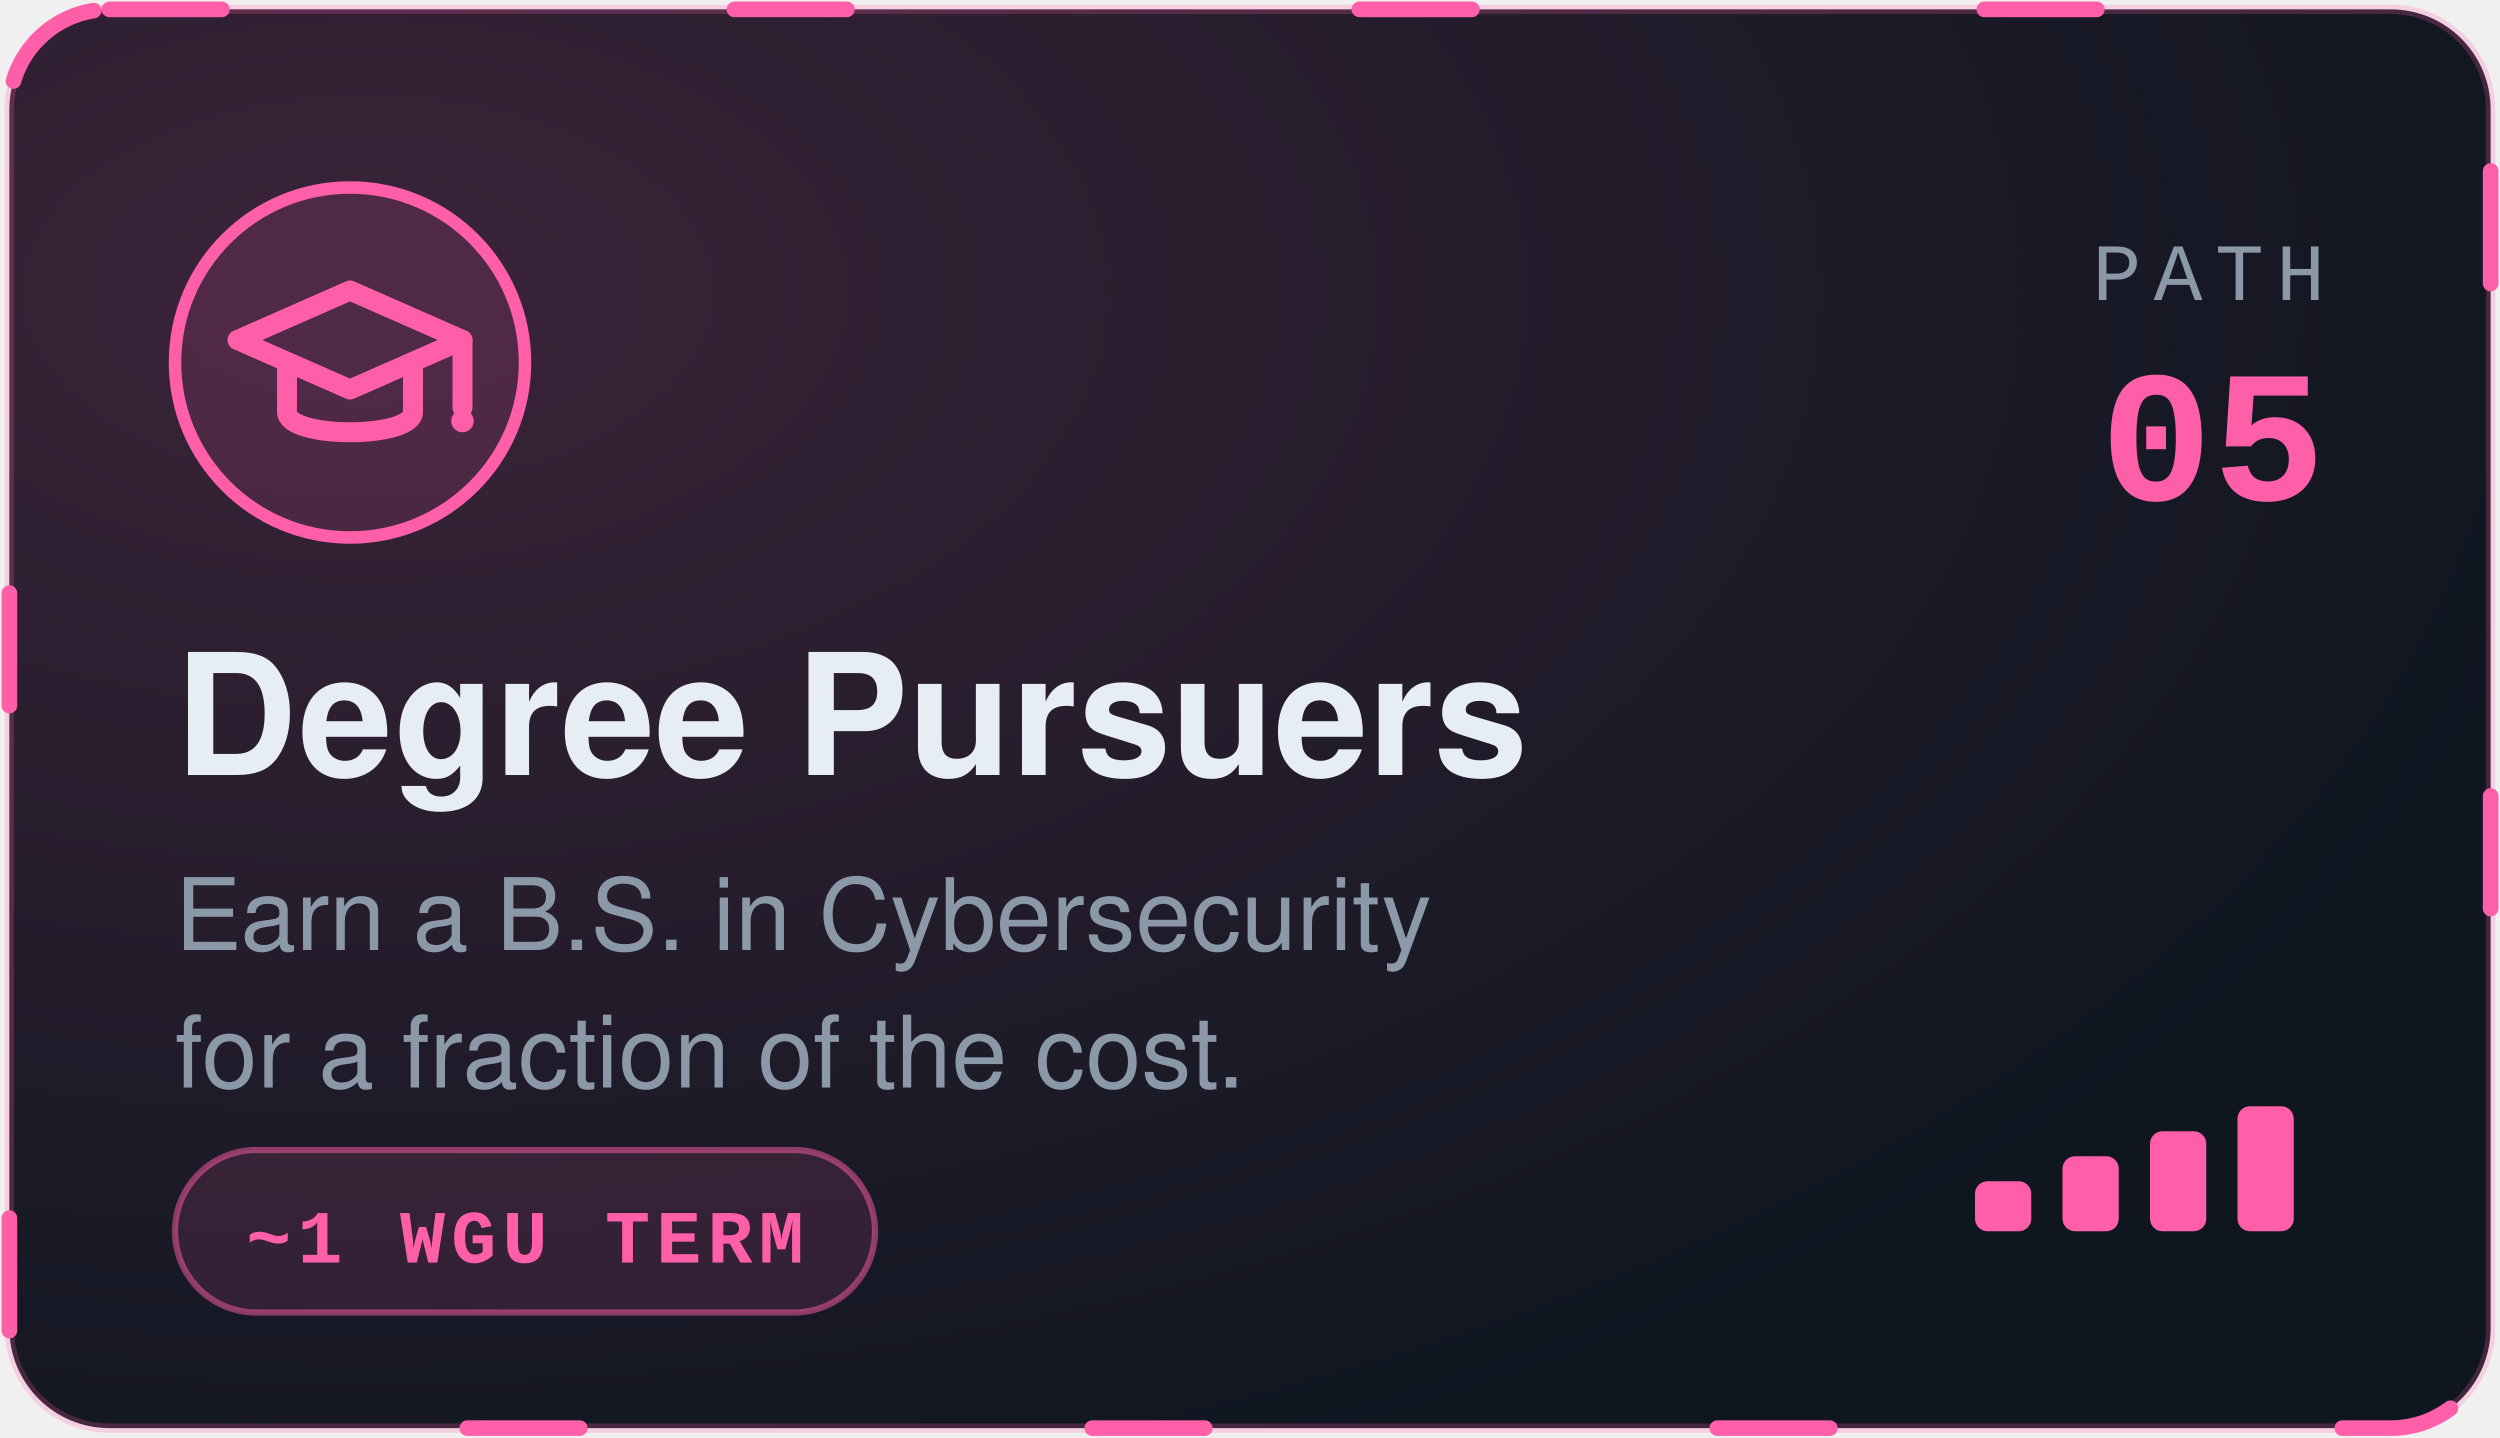
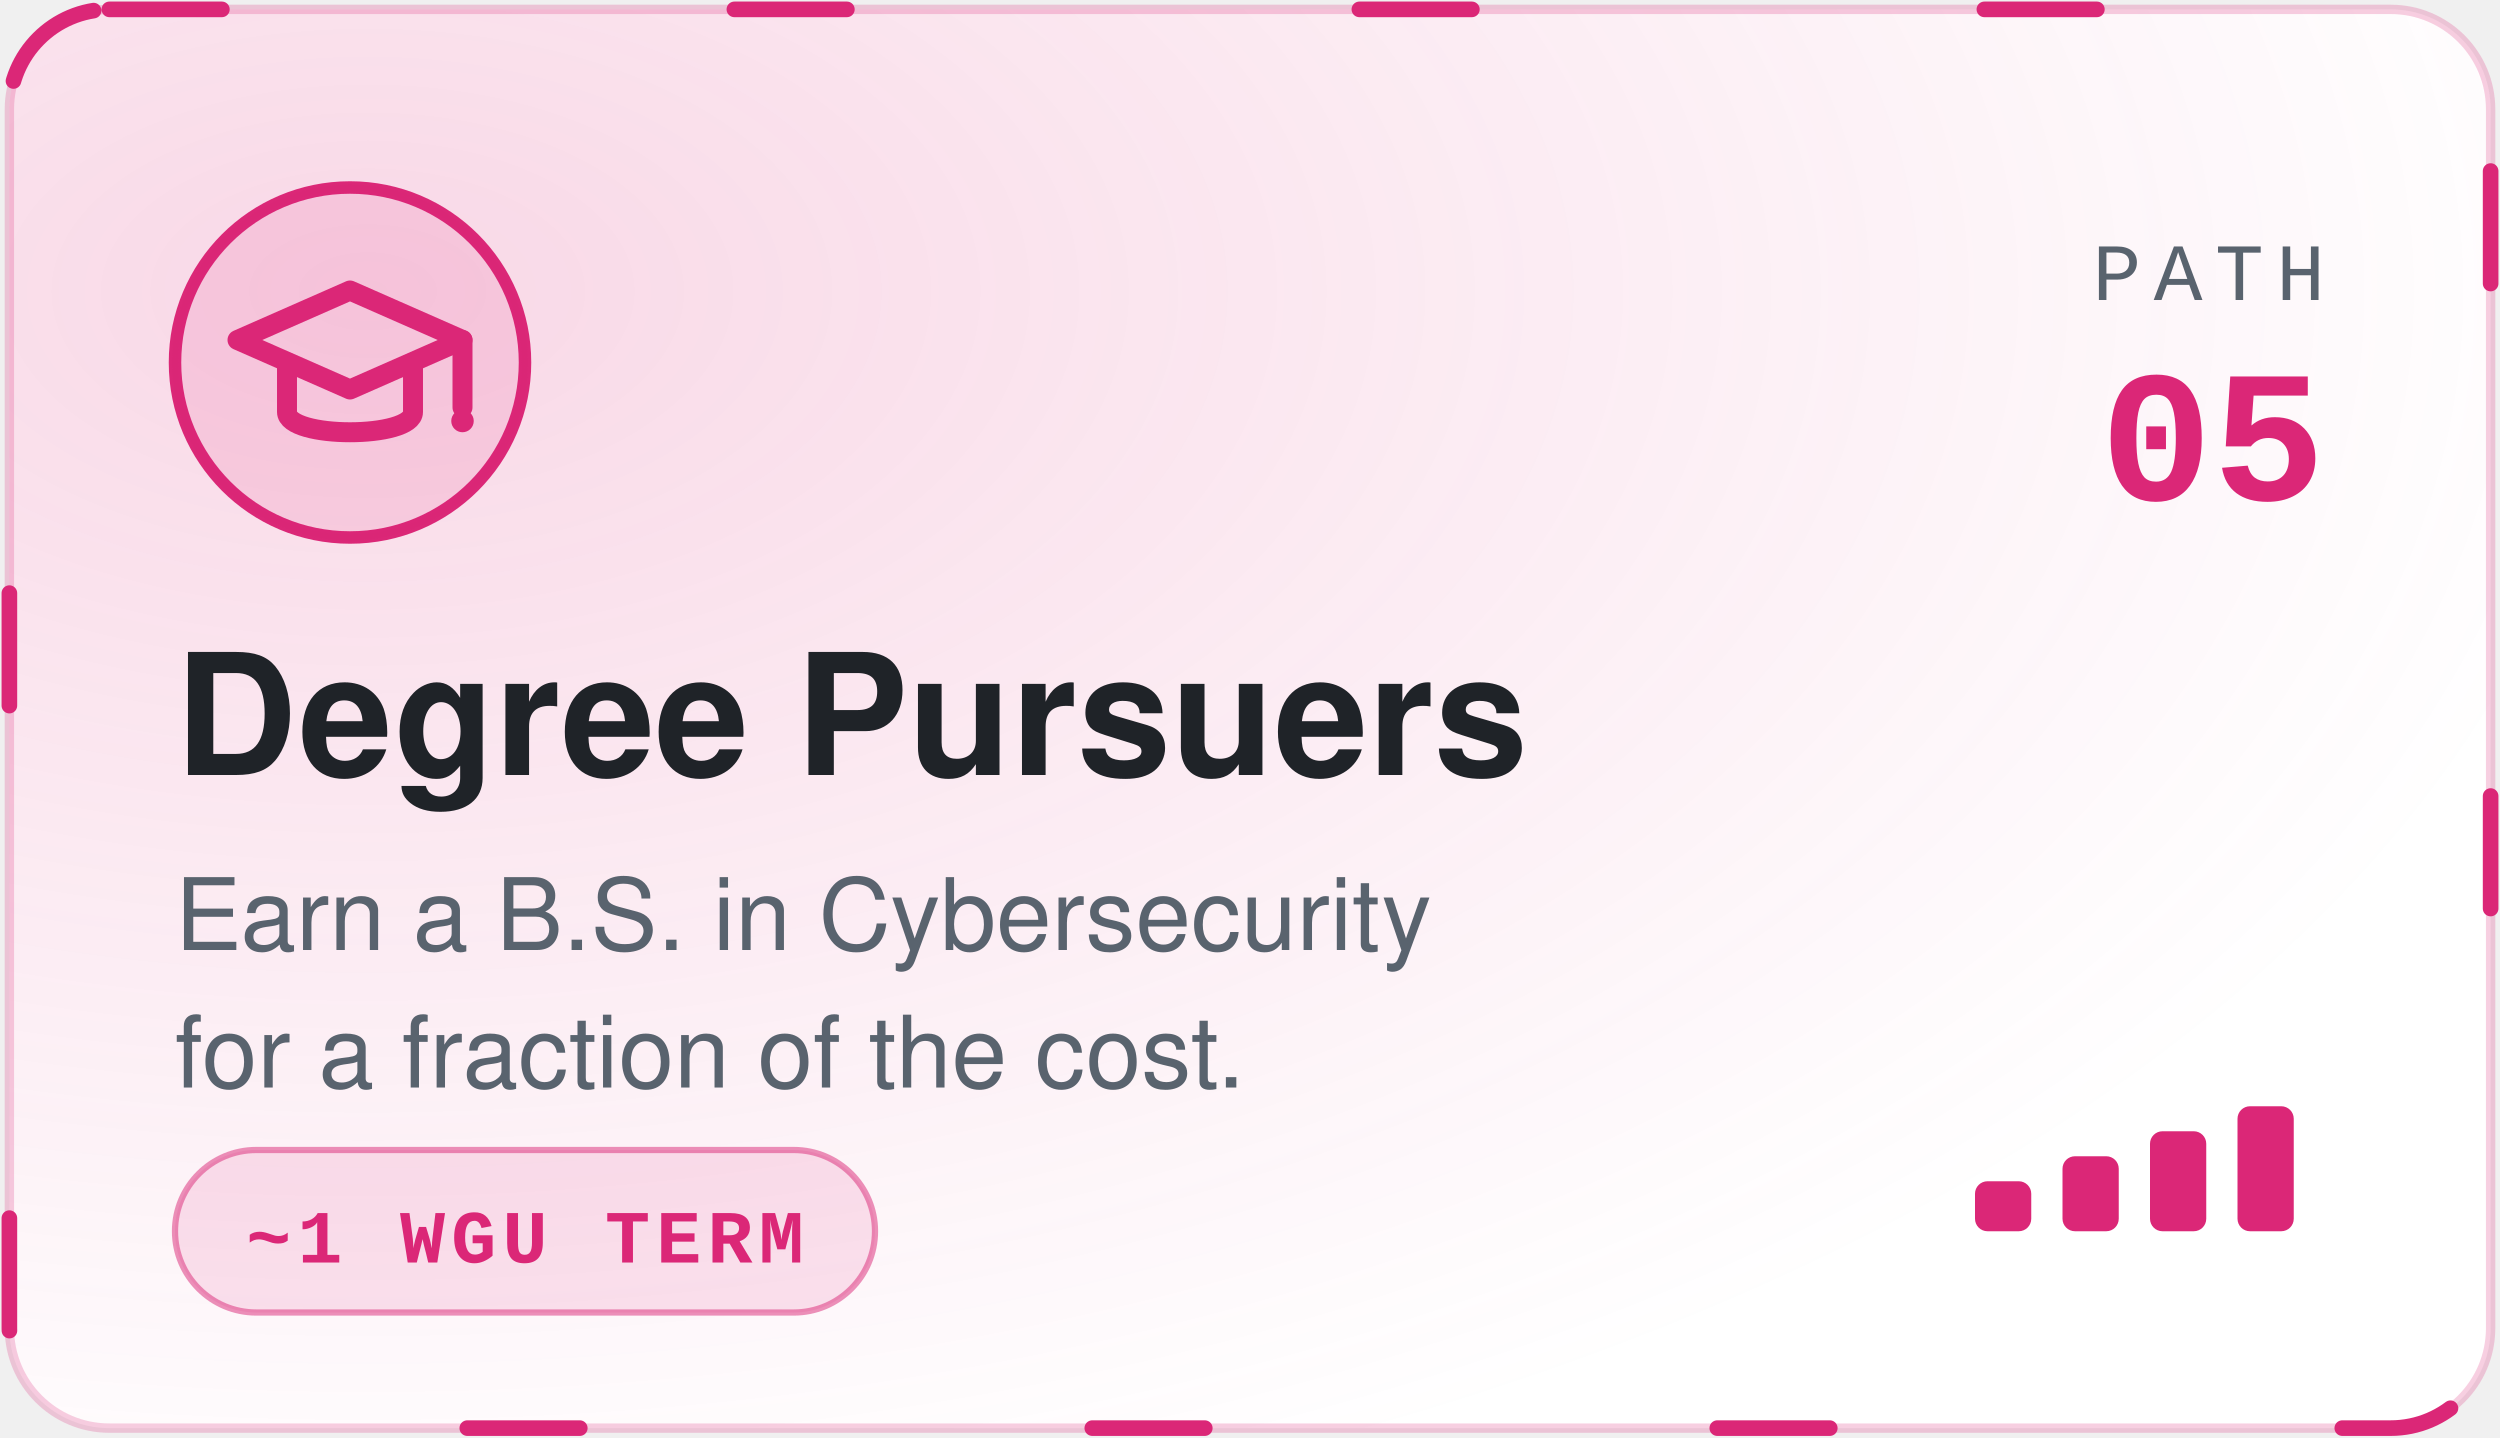
<svg xmlns="http://www.w3.org/2000/svg" width="400" height="230" viewBox="0 0 400 230" role="img" aria-label="Degree Pursuers">
  <defs>
    <radialGradient id="g" cx="0.15" cy="0.2" r="0.9">
-       <stop offset="0" stop-color="#ff5fa8" stop-opacity="0.18" />
-       <stop offset="1" stop-color="#ff5fa8" stop-opacity="0" />
+       <stop offset="0" stop-color="#db2777" stop-opacity="0.18" />
+       <stop offset="1" stop-color="#db2777" stop-opacity="0" />
    </radialGradient>
  </defs>
  <style>
  .sweep{stroke-dasharray:18 82;animation:sweep 5s linear infinite}
  @keyframes sweep{to{stroke-dashoffset:-100}}
  .ring{transform-box:fill-box;transform-origin:center;animation:ring 2.6s ease-out infinite}
  @keyframes ring{0%{transform:scale(.8);opacity:.9}100%{transform:scale(1.45);opacity:0}}
  .float{animation:float 3.5s ease-in-out infinite}
  @keyframes float{0%,100%{transform:translateY(0)}50%{transform:translateY(-3px)}}
  @media (prefers-reduced-motion: reduce){*{animation:none!important}}
</style>
-   <rect x="1.5" y="1.5" width="397" height="227" rx="16" fill="#0f1620" />
+   <rect x="1.5" y="1.5" width="397" height="227" rx="16" fill="#ffffff" />
  <rect x="1.5" y="1.5" width="397" height="227" rx="16" fill="url(#g)" />
-   <path d="M17.5 1.5 H382.5 A16 16 0 0 1 398.5 17.5 V212.5 A16 16 0 0 1 382.5 228.5 H17.5 A16 16 0 0 1 1.5 212.5 V17.5 A16 16 0 0 1 17.5 1.5 Z" fill="none" stroke="#ff5fa8" stroke-opacity="0.22" stroke-width="1.5" />
-   <path class="sweep" d="M17.5 1.5 H382.5 A16 16 0 0 1 398.5 17.5 V212.5 A16 16 0 0 1 382.5 228.5 H17.5 A16 16 0 0 1 1.5 212.5 V17.5 A16 16 0 0 1 17.5 1.5 Z" pathLength="100" fill="none" stroke="#ff5fa8" stroke-width="2.5" stroke-linecap="round" />
-   <circle class="ring" cx="56" cy="58" r="28" fill="none" stroke="#ff5fa8" stroke-width="2" />
-   <circle cx="56" cy="58" r="28" fill="#ff5fa8" fill-opacity="0.12" stroke="#ff5fa8" stroke-opacity="0.5" />
+   <path d="M17.5 1.5 H382.5 A16 16 0 0 1 398.5 17.5 V212.5 A16 16 0 0 1 382.5 228.5 H17.5 A16 16 0 0 1 1.5 212.5 V17.5 A16 16 0 0 1 17.5 1.5 Z" fill="none" stroke="#db2777" stroke-opacity="0.22" stroke-width="1.5" />
+   <path class="sweep" d="M17.5 1.5 H382.5 A16 16 0 0 1 398.5 17.5 V212.5 A16 16 0 0 1 382.5 228.5 H17.5 A16 16 0 0 1 1.5 212.5 V17.5 A16 16 0 0 1 17.5 1.5 Z" pathLength="100" fill="none" stroke="#db2777" stroke-width="2.5" stroke-linecap="round" />
+   <circle class="ring" cx="56" cy="58" r="28" fill="none" stroke="#db2777" stroke-width="2" />
+   <circle cx="56" cy="58" r="28" fill="#db2777" fill-opacity="0.12" stroke="#db2777" stroke-opacity="0.5" />
  <g class="float">
    <g transform="translate(56 58)">
      <g transform="scale(0.72)">
-         <path d="M0 -16 L25 -5 L0 6 L-25 -5 Z" stroke="#ff5fa8" stroke-width="4.44" fill="none" stroke-linecap="round" stroke-linejoin="round" />
-         <path d="M-14 0 V11 C-14 17 14 17 14 11 V0" stroke="#ff5fa8" stroke-width="4.44" fill="none" stroke-linecap="round" stroke-linejoin="round" />
-         <path d="M25 -5 V10" stroke="#ff5fa8" stroke-width="4.44" fill="none" stroke-linecap="round" stroke-linejoin="round" />
-         <circle cx="25" cy="13" r="2.5" fill="#ff5fa8" />
+         <path d="M0 -16 L25 -5 L0 6 L-25 -5 Z" stroke="#db2777" stroke-width="4.44" fill="none" stroke-linecap="round" stroke-linejoin="round" />
+         <path d="M-14 0 V11 C-14 17 14 17 14 11 V0" stroke="#db2777" stroke-width="4.44" fill="none" stroke-linecap="round" stroke-linejoin="round" />
+         <path d="M25 -5 V10" stroke="#db2777" stroke-width="4.44" fill="none" stroke-linecap="round" stroke-linejoin="round" />
+         <circle cx="25" cy="13" r="2.5" fill="#db2777" />
      </g>
    </g>
  </g>
-   <text x="372" y="48" text-anchor="end" font-family="ui-monospace,SFMono-Regular,Menlo,Consolas,'Liberation Mono',monospace" font-size="13" letter-spacing="2" fill="#8b98a8">PATH</text>
-   <text x="372" y="80" text-anchor="end" font-family="ui-monospace,SFMono-Regular,Menlo,Consolas,'Liberation Mono',monospace" font-size="30" font-weight="700" fill="#ff5fa8">05</text>
-   <text x="28" y="124" font-family="-apple-system,BlinkMacSystemFont,'Segoe UI',Helvetica,Arial,sans-serif" font-size="27" font-weight="800" fill="#e6edf3">Degree Pursuers</text>
-   <text x="28" y="152" font-family="-apple-system,BlinkMacSystemFont,'Segoe UI',Helvetica,Arial,sans-serif" font-size="16" fill="#8b98a8">
+   <text x="372" y="48" text-anchor="end" font-family="ui-monospace,SFMono-Regular,Menlo,Consolas,'Liberation Mono',monospace" font-size="13" letter-spacing="2" fill="#59636e">PATH</text>
+   <text x="372" y="80" text-anchor="end" font-family="ui-monospace,SFMono-Regular,Menlo,Consolas,'Liberation Mono',monospace" font-size="30" font-weight="700" fill="#db2777">05</text>
+   <text x="28" y="124" font-family="-apple-system,BlinkMacSystemFont,'Segoe UI',Helvetica,Arial,sans-serif" font-size="27" font-weight="800" fill="#1f2328">Degree Pursuers</text>
+   <text x="28" y="152" font-family="-apple-system,BlinkMacSystemFont,'Segoe UI',Helvetica,Arial,sans-serif" font-size="16" fill="#59636e">
    <tspan x="28" dy="0">Earn a B.S. in Cybersecurity</tspan>
    <tspan x="28" dy="22">for a fraction of the cost.</tspan>
  </text>
-   <rect x="28" y="184" width="112" height="26" rx="13" fill="#ff5fa8" fill-opacity="0.12" stroke="#ff5fa8" stroke-opacity="0.5" />
-   <text x="84" y="202" text-anchor="middle" font-family="ui-monospace,SFMono-Regular,Menlo,Consolas,'Liberation Mono',monospace" font-size="12" font-weight="700" letter-spacing="1" fill="#ff5fa8">~1 WGU TERM</text>
-   <rect x="316" y="189" width="9" height="8" rx="2" transform="translate(0 0)" fill="#ff5fa8" />
-   <rect x="330" y="189" width="9" height="12" rx="2" transform="translate(0 -4)" fill="#ff5fa8" />
-   <rect x="344" y="189" width="9" height="16" rx="2" transform="translate(0 -8)" fill="#ff5fa8" />
-   <rect x="358" y="189" width="9" height="20" rx="2" transform="translate(0 -12)" fill="#ff5fa8" />
+   <rect x="28" y="184" width="112" height="26" rx="13" fill="#db2777" fill-opacity="0.12" stroke="#db2777" stroke-opacity="0.5" />
+   <text x="84" y="202" text-anchor="middle" font-family="ui-monospace,SFMono-Regular,Menlo,Consolas,'Liberation Mono',monospace" font-size="12" font-weight="700" letter-spacing="1" fill="#db2777">~1 WGU TERM</text>
+   <rect x="316" y="189" width="9" height="8" rx="2" transform="translate(0 0)" fill="#db2777" />
+   <rect x="330" y="189" width="9" height="12" rx="2" transform="translate(0 -4)" fill="#db2777" />
+   <rect x="344" y="189" width="9" height="16" rx="2" transform="translate(0 -8)" fill="#db2777" />
+   <rect x="358" y="189" width="9" height="20" rx="2" transform="translate(0 -12)" fill="#db2777" />
</svg>
